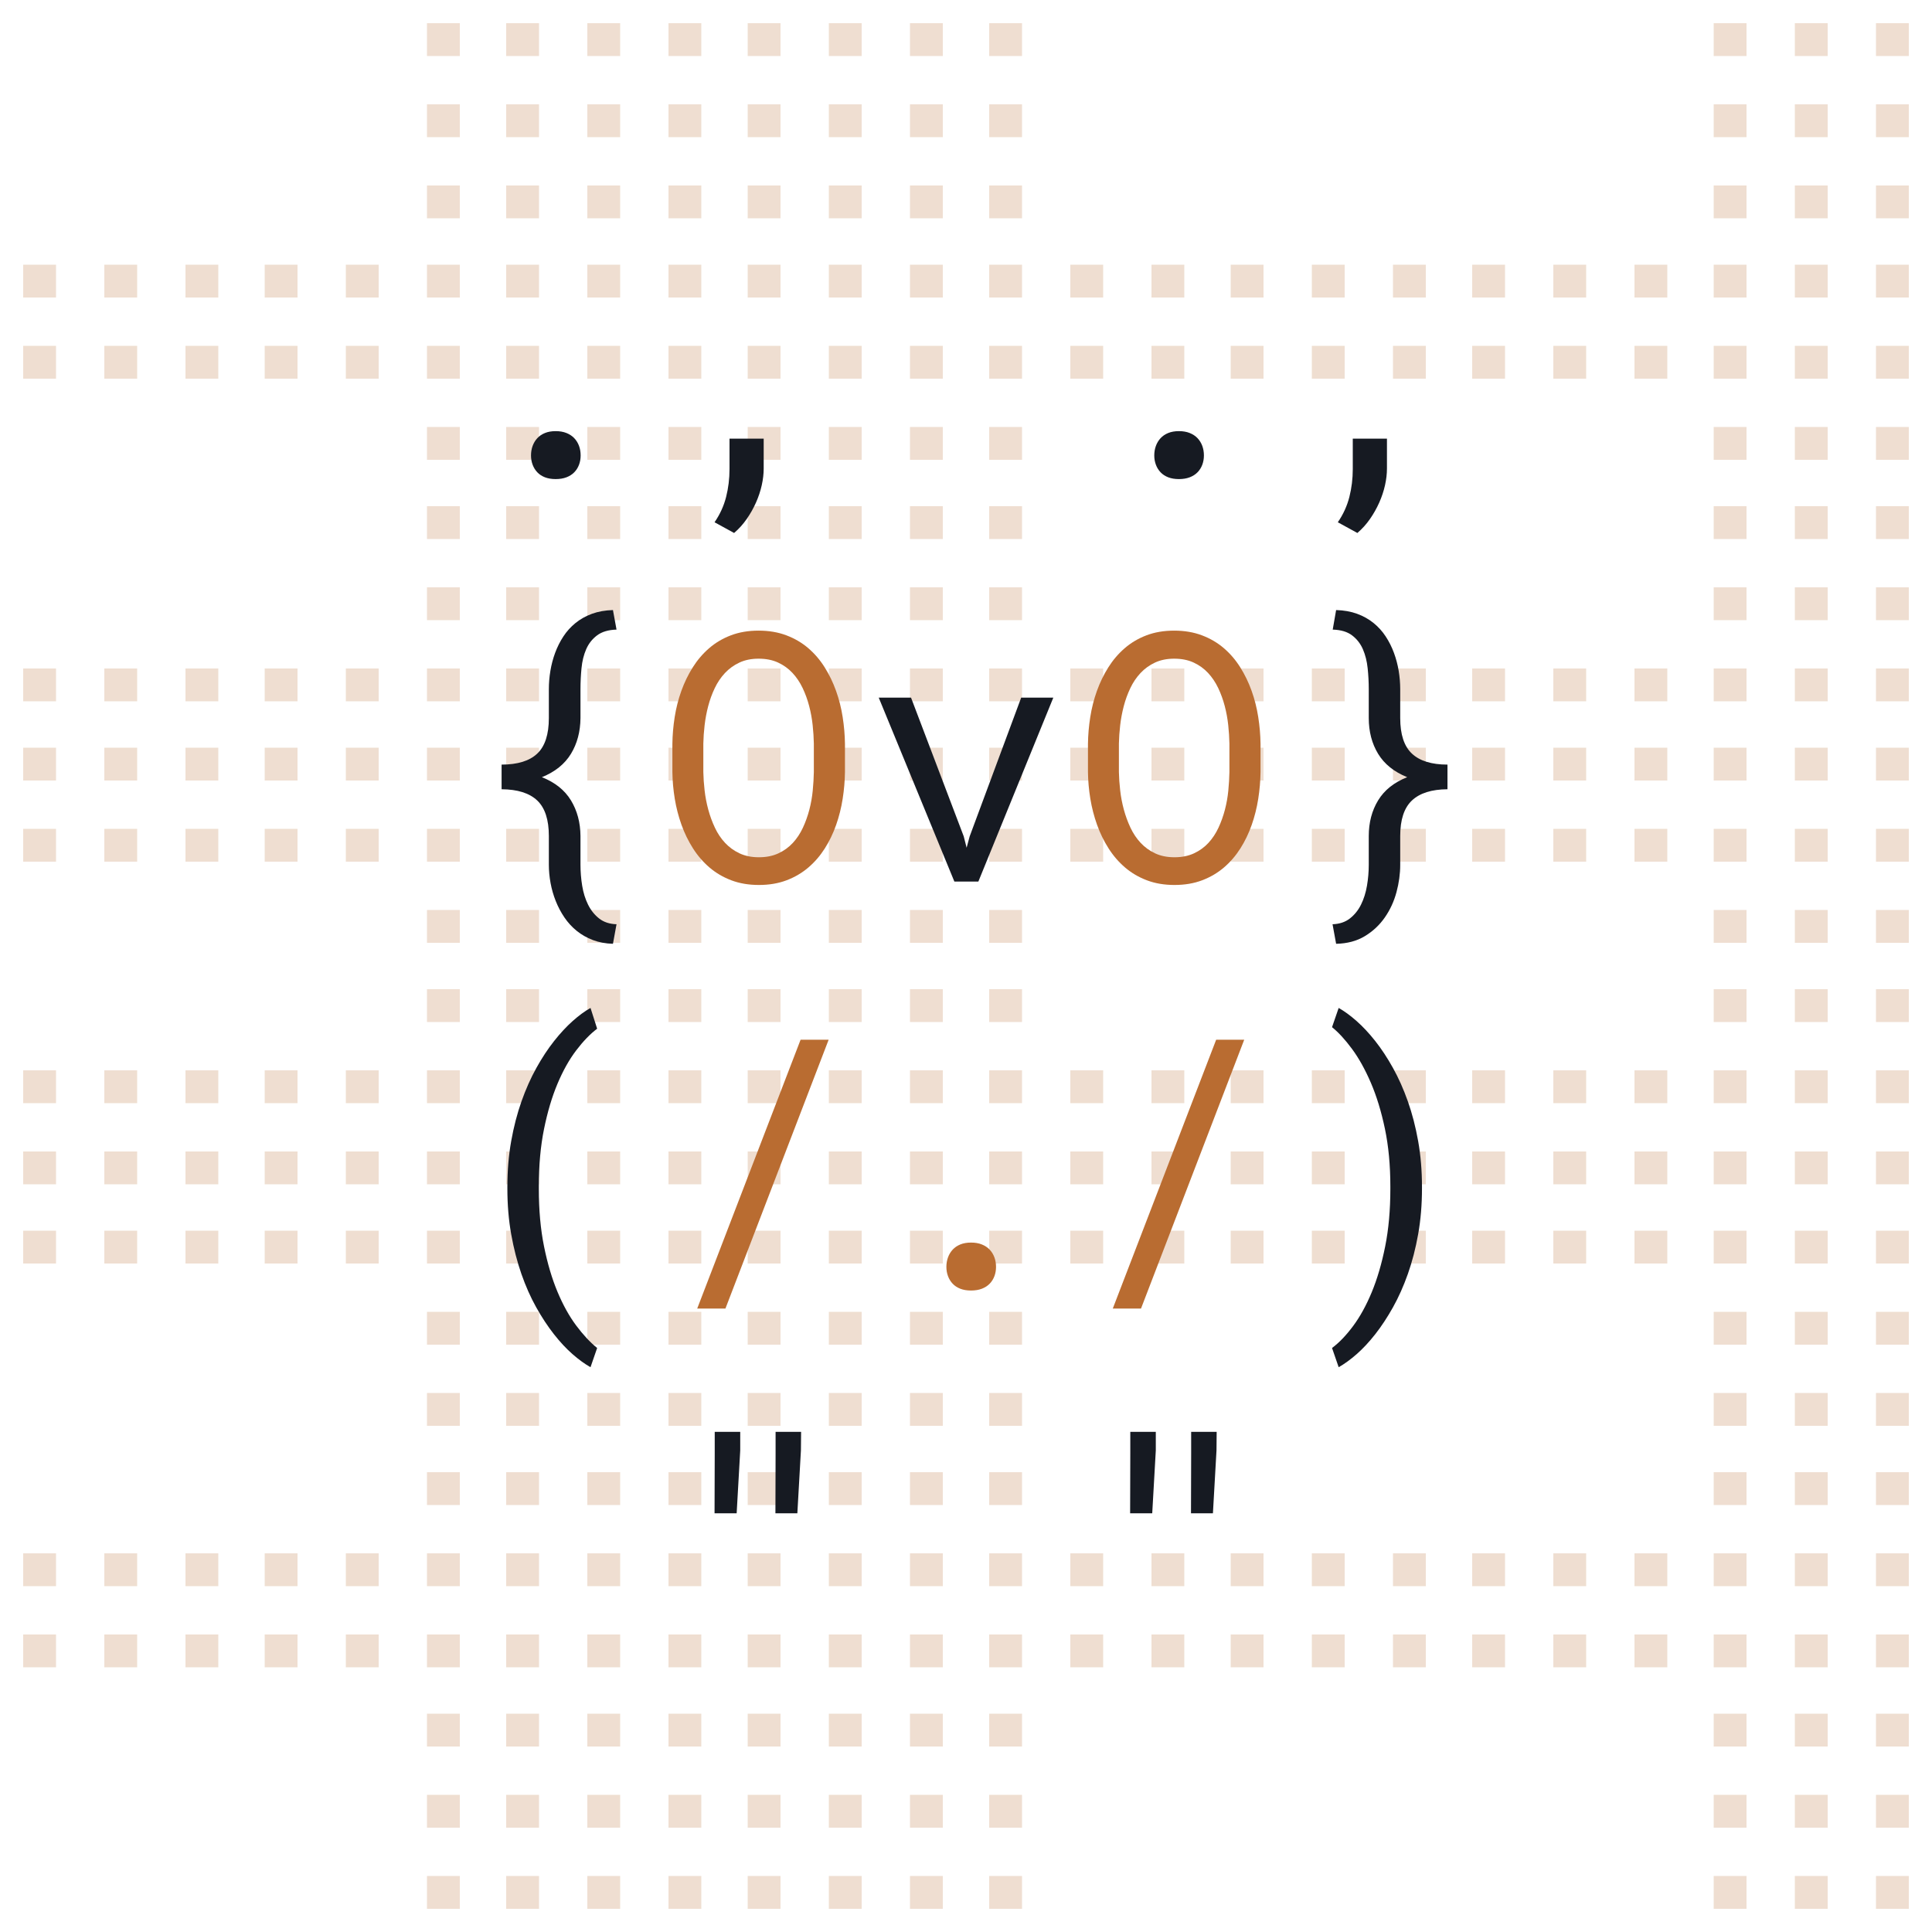
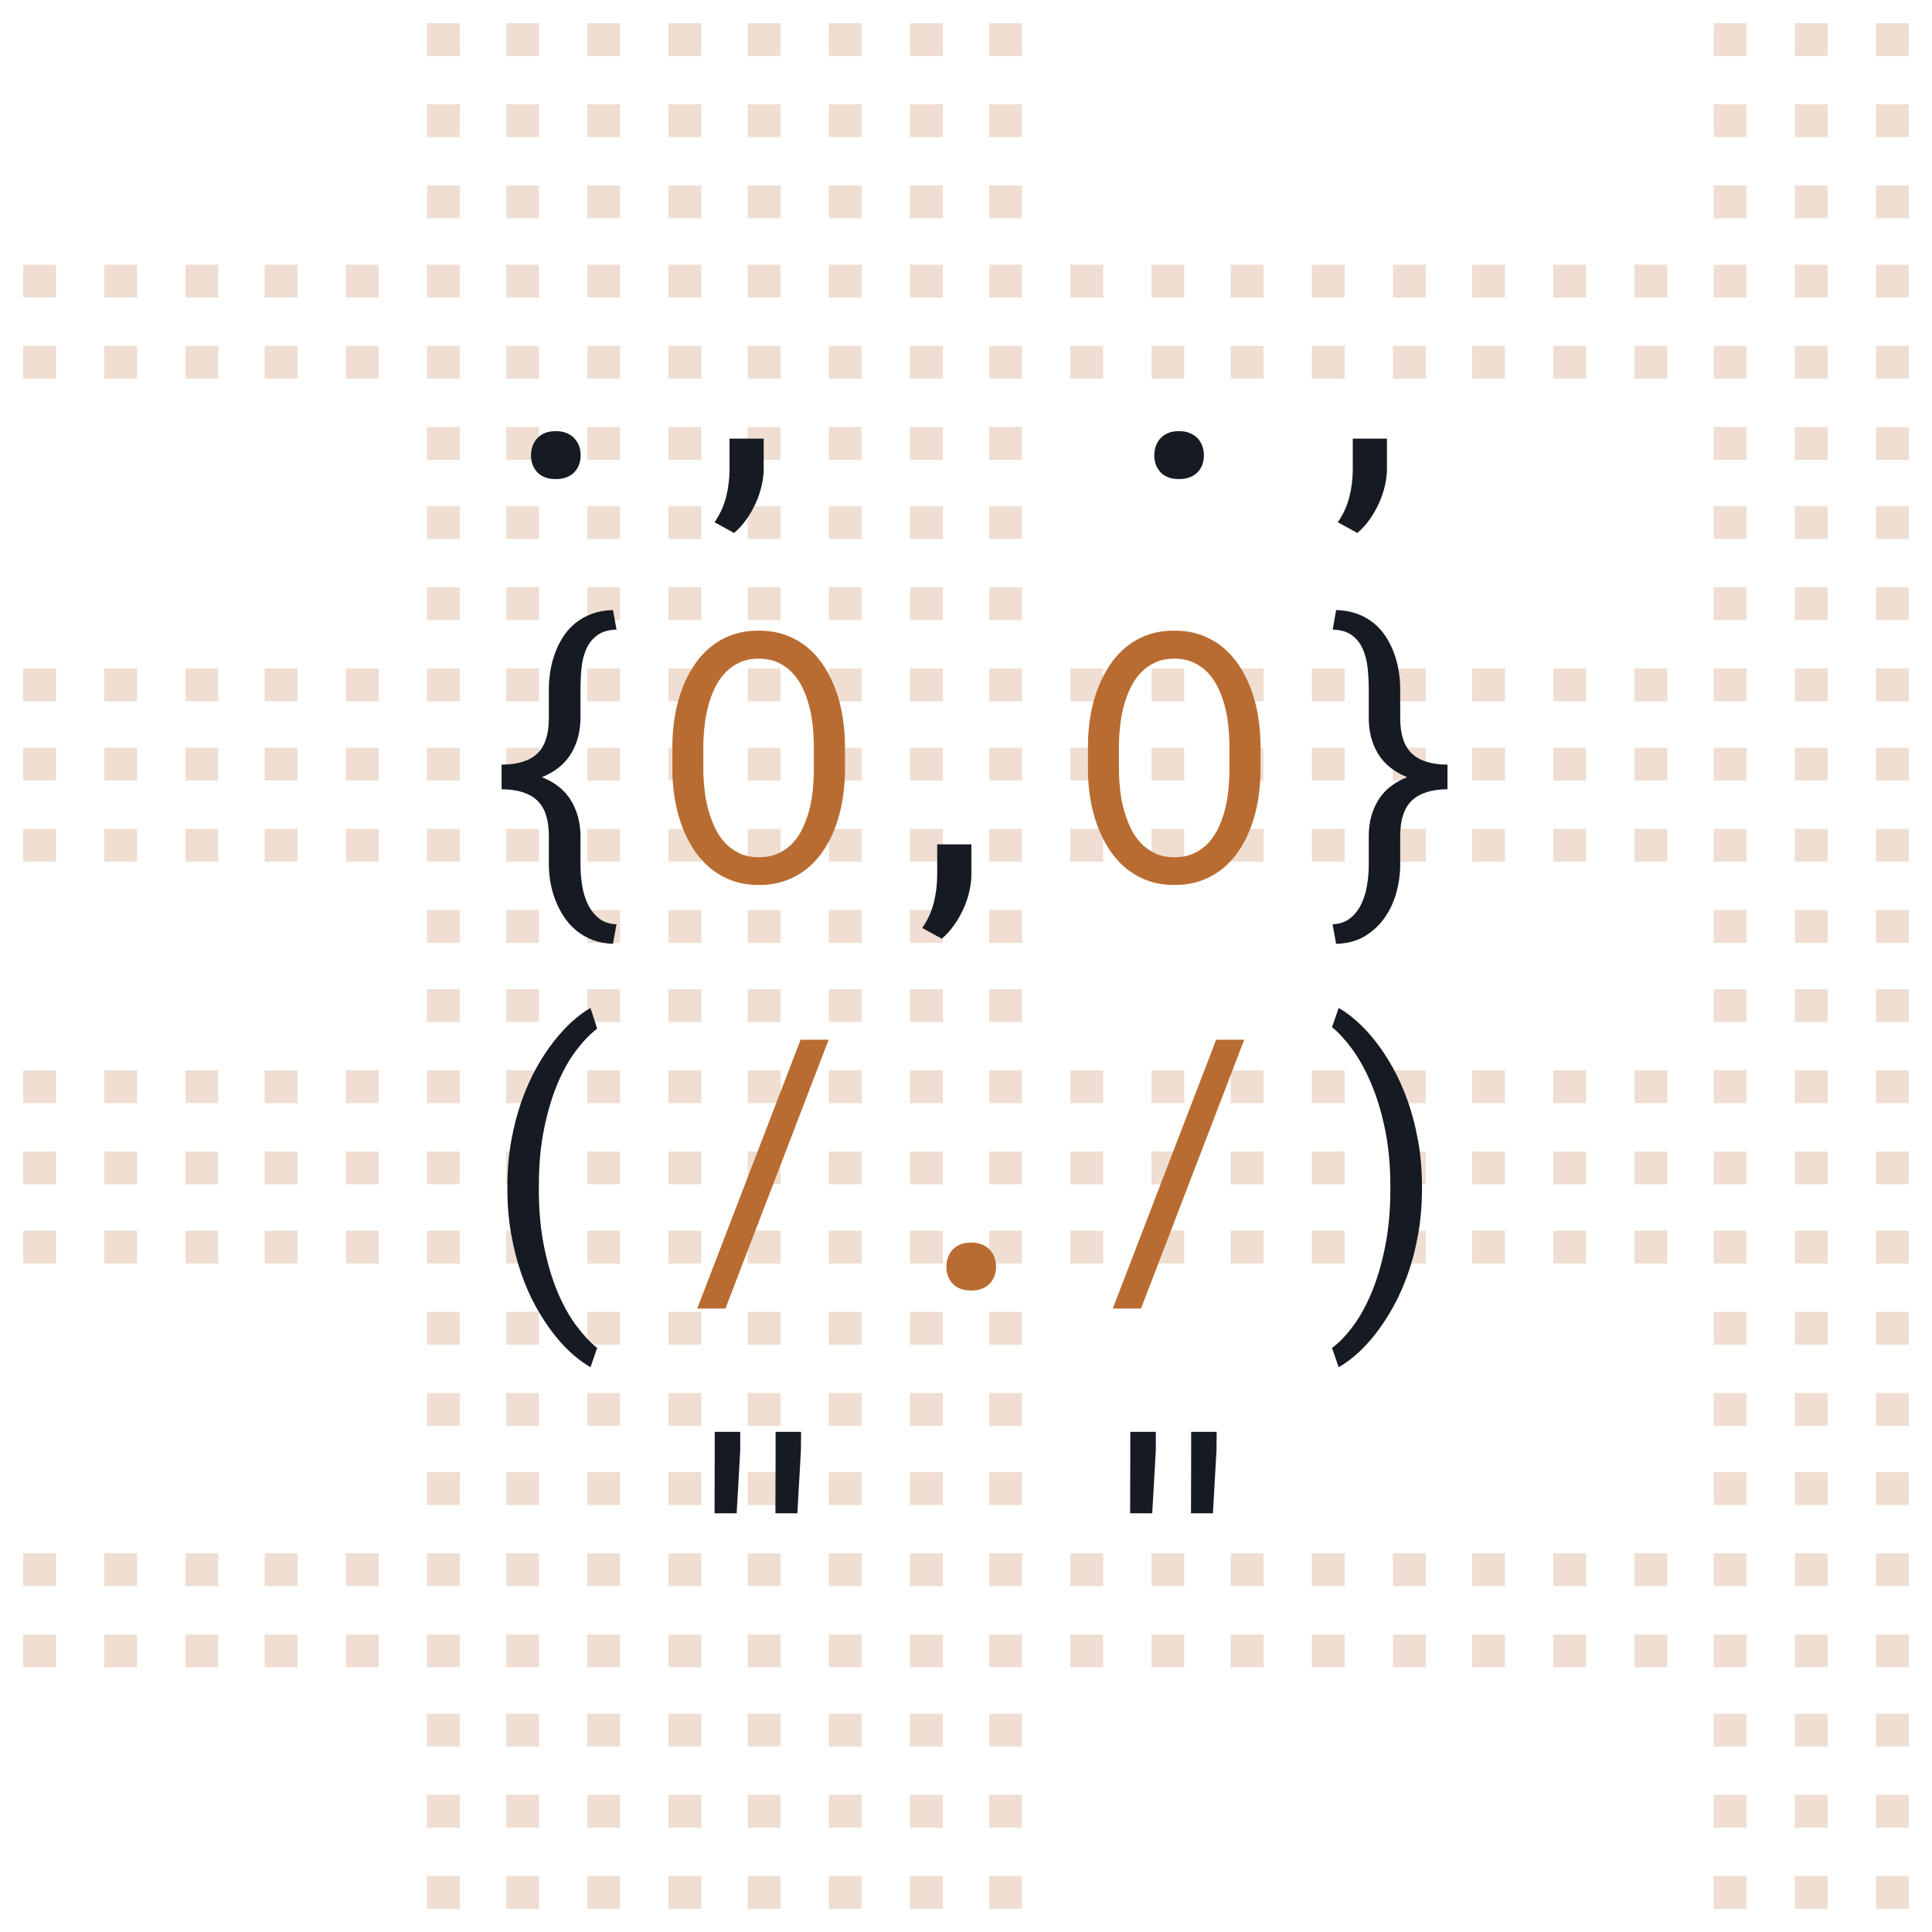
<svg xmlns="http://www.w3.org/2000/svg" viewBox="0 0 100 100" width="512" height="512" role="img" aria-label="Bitwise, x-grep">
  <g fill="hsl(26.1,58%,46%)" fill-opacity="0.22">
    <rect x="22.1" y="1.2" width="1.7" height="1.7" />
    <rect x="26.2" y="1.2" width="1.7" height="1.7" />
    <rect x="30.4" y="1.2" width="1.7" height="1.7" />
    <rect x="34.6" y="1.2" width="1.7" height="1.7" />
    <rect x="38.7" y="1.2" width="1.7" height="1.7" />
    <rect x="42.9" y="1.2" width="1.7" height="1.7" />
    <rect x="47.1" y="1.2" width="1.7" height="1.7" />
    <rect x="51.2" y="1.2" width="1.7" height="1.7" />
    <rect x="88.7" y="1.2" width="1.7" height="1.7" />
    <rect x="92.9" y="1.2" width="1.7" height="1.7" />
    <rect x="97.1" y="1.2" width="1.7" height="1.7" />
    <rect x="22.1" y="5.4" width="1.7" height="1.7" />
    <rect x="26.2" y="5.4" width="1.7" height="1.7" />
    <rect x="30.4" y="5.4" width="1.7" height="1.7" />
    <rect x="34.6" y="5.4" width="1.7" height="1.7" />
    <rect x="38.7" y="5.4" width="1.7" height="1.7" />
    <rect x="42.9" y="5.4" width="1.7" height="1.7" />
    <rect x="47.1" y="5.4" width="1.7" height="1.7" />
    <rect x="51.2" y="5.4" width="1.7" height="1.7" />
    <rect x="88.7" y="5.4" width="1.7" height="1.7" />
    <rect x="92.9" y="5.4" width="1.7" height="1.7" />
    <rect x="97.1" y="5.4" width="1.7" height="1.7" />
    <rect x="22.1" y="9.6" width="1.7" height="1.7" />
    <rect x="26.2" y="9.6" width="1.7" height="1.7" />
    <rect x="30.4" y="9.6" width="1.7" height="1.7" />
    <rect x="34.6" y="9.6" width="1.7" height="1.7" />
    <rect x="38.7" y="9.6" width="1.7" height="1.7" />
    <rect x="42.9" y="9.6" width="1.7" height="1.7" />
    <rect x="47.1" y="9.6" width="1.7" height="1.7" />
    <rect x="51.2" y="9.6" width="1.7" height="1.7" />
    <rect x="88.7" y="9.6" width="1.7" height="1.7" />
    <rect x="92.9" y="9.6" width="1.7" height="1.7" />
    <rect x="97.1" y="9.6" width="1.7" height="1.7" />
    <rect x="1.2" y="13.7" width="1.7" height="1.7" />
    <rect x="5.4" y="13.7" width="1.7" height="1.7" />
    <rect x="9.6" y="13.7" width="1.7" height="1.7" />
    <rect x="13.7" y="13.7" width="1.7" height="1.7" />
    <rect x="17.9" y="13.7" width="1.7" height="1.7" />
    <rect x="22.1" y="13.7" width="1.7" height="1.7" />
    <rect x="26.2" y="13.7" width="1.7" height="1.7" />
    <rect x="30.4" y="13.7" width="1.7" height="1.7" />
    <rect x="34.6" y="13.7" width="1.7" height="1.7" />
    <rect x="38.7" y="13.7" width="1.7" height="1.7" />
    <rect x="42.9" y="13.7" width="1.7" height="1.7" />
    <rect x="47.1" y="13.7" width="1.7" height="1.7" />
    <rect x="51.2" y="13.7" width="1.7" height="1.7" />
    <rect x="55.4" y="13.7" width="1.7" height="1.7" />
    <rect x="59.6" y="13.7" width="1.7" height="1.7" />
    <rect x="63.7" y="13.7" width="1.7" height="1.7" />
    <rect x="67.9" y="13.7" width="1.7" height="1.7" />
    <rect x="72.1" y="13.7" width="1.7" height="1.7" />
    <rect x="76.2" y="13.7" width="1.7" height="1.7" />
    <rect x="80.4" y="13.7" width="1.7" height="1.7" />
    <rect x="84.6" y="13.7" width="1.7" height="1.7" />
    <rect x="88.7" y="13.7" width="1.7" height="1.7" />
    <rect x="92.9" y="13.7" width="1.7" height="1.7" />
    <rect x="97.1" y="13.7" width="1.7" height="1.7" />
    <rect x="1.2" y="17.9" width="1.7" height="1.7" />
    <rect x="5.4" y="17.9" width="1.7" height="1.7" />
    <rect x="9.6" y="17.9" width="1.7" height="1.7" />
    <rect x="13.7" y="17.9" width="1.7" height="1.7" />
    <rect x="17.9" y="17.9" width="1.7" height="1.7" />
    <rect x="22.1" y="17.9" width="1.7" height="1.7" />
    <rect x="26.2" y="17.9" width="1.7" height="1.7" />
    <rect x="30.4" y="17.9" width="1.7" height="1.7" />
    <rect x="34.6" y="17.9" width="1.7" height="1.7" />
    <rect x="38.7" y="17.9" width="1.7" height="1.7" />
    <rect x="42.9" y="17.9" width="1.7" height="1.7" />
    <rect x="47.1" y="17.9" width="1.7" height="1.7" />
    <rect x="51.2" y="17.9" width="1.7" height="1.7" />
    <rect x="55.4" y="17.9" width="1.7" height="1.7" />
    <rect x="59.6" y="17.9" width="1.7" height="1.7" />
    <rect x="63.7" y="17.9" width="1.7" height="1.7" />
    <rect x="67.9" y="17.9" width="1.7" height="1.7" />
    <rect x="72.1" y="17.9" width="1.7" height="1.7" />
    <rect x="76.2" y="17.9" width="1.7" height="1.7" />
    <rect x="80.4" y="17.9" width="1.7" height="1.7" />
    <rect x="84.6" y="17.9" width="1.7" height="1.7" />
    <rect x="88.7" y="17.9" width="1.7" height="1.7" />
    <rect x="92.9" y="17.9" width="1.7" height="1.7" />
    <rect x="97.1" y="17.9" width="1.7" height="1.7" />
    <rect x="22.1" y="22.1" width="1.7" height="1.7" />
    <rect x="26.2" y="22.1" width="1.7" height="1.7" />
    <rect x="30.4" y="22.1" width="1.7" height="1.7" />
    <rect x="34.6" y="22.1" width="1.7" height="1.7" />
    <rect x="38.7" y="22.1" width="1.7" height="1.7" />
    <rect x="42.9" y="22.1" width="1.7" height="1.7" />
    <rect x="47.1" y="22.1" width="1.7" height="1.7" />
    <rect x="51.2" y="22.1" width="1.7" height="1.7" />
    <rect x="88.7" y="22.1" width="1.7" height="1.7" />
    <rect x="92.9" y="22.1" width="1.7" height="1.7" />
    <rect x="97.1" y="22.1" width="1.7" height="1.7" />
    <rect x="22.1" y="26.2" width="1.7" height="1.7" />
    <rect x="26.2" y="26.2" width="1.7" height="1.7" />
    <rect x="30.4" y="26.2" width="1.7" height="1.7" />
    <rect x="34.6" y="26.2" width="1.7" height="1.7" />
    <rect x="38.7" y="26.2" width="1.7" height="1.7" />
    <rect x="42.9" y="26.2" width="1.7" height="1.7" />
    <rect x="47.1" y="26.2" width="1.7" height="1.7" />
    <rect x="51.2" y="26.2" width="1.7" height="1.7" />
    <rect x="88.7" y="26.2" width="1.7" height="1.7" />
    <rect x="92.9" y="26.2" width="1.7" height="1.7" />
    <rect x="97.1" y="26.2" width="1.7" height="1.7" />
    <rect x="22.1" y="30.4" width="1.7" height="1.7" />
    <rect x="26.2" y="30.4" width="1.7" height="1.7" />
    <rect x="30.4" y="30.4" width="1.7" height="1.7" />
    <rect x="34.6" y="30.4" width="1.7" height="1.7" />
    <rect x="38.7" y="30.4" width="1.7" height="1.7" />
    <rect x="42.9" y="30.4" width="1.7" height="1.7" />
    <rect x="47.1" y="30.4" width="1.7" height="1.7" />
    <rect x="51.2" y="30.4" width="1.7" height="1.7" />
    <rect x="88.7" y="30.4" width="1.7" height="1.7" />
    <rect x="92.9" y="30.4" width="1.7" height="1.7" />
    <rect x="97.1" y="30.4" width="1.7" height="1.7" />
    <rect x="1.2" y="34.6" width="1.7" height="1.7" />
    <rect x="5.4" y="34.6" width="1.7" height="1.7" />
    <rect x="9.6" y="34.6" width="1.7" height="1.7" />
    <rect x="13.7" y="34.6" width="1.7" height="1.7" />
    <rect x="17.9" y="34.6" width="1.7" height="1.7" />
    <rect x="22.1" y="34.6" width="1.7" height="1.7" />
    <rect x="26.2" y="34.6" width="1.7" height="1.7" />
    <rect x="30.4" y="34.6" width="1.7" height="1.7" />
    <rect x="34.6" y="34.6" width="1.7" height="1.7" />
    <rect x="38.7" y="34.6" width="1.7" height="1.7" />
    <rect x="42.9" y="34.6" width="1.7" height="1.7" />
    <rect x="47.1" y="34.6" width="1.7" height="1.7" />
    <rect x="51.2" y="34.6" width="1.7" height="1.7" />
    <rect x="55.4" y="34.6" width="1.7" height="1.7" />
    <rect x="59.6" y="34.6" width="1.7" height="1.7" />
    <rect x="63.7" y="34.6" width="1.7" height="1.7" />
    <rect x="67.9" y="34.6" width="1.7" height="1.7" />
    <rect x="72.1" y="34.6" width="1.7" height="1.7" />
    <rect x="76.2" y="34.6" width="1.7" height="1.7" />
    <rect x="80.4" y="34.6" width="1.7" height="1.7" />
    <rect x="84.6" y="34.6" width="1.7" height="1.7" />
    <rect x="88.7" y="34.6" width="1.7" height="1.7" />
    <rect x="92.9" y="34.6" width="1.7" height="1.7" />
    <rect x="97.1" y="34.6" width="1.7" height="1.7" />
    <rect x="1.2" y="38.7" width="1.7" height="1.7" />
    <rect x="5.4" y="38.7" width="1.7" height="1.7" />
    <rect x="9.6" y="38.7" width="1.7" height="1.7" />
    <rect x="13.7" y="38.7" width="1.7" height="1.7" />
    <rect x="17.9" y="38.7" width="1.7" height="1.7" />
    <rect x="22.1" y="38.7" width="1.7" height="1.7" />
    <rect x="26.2" y="38.7" width="1.7" height="1.7" />
    <rect x="30.4" y="38.7" width="1.7" height="1.7" />
    <rect x="34.6" y="38.7" width="1.7" height="1.7" />
    <rect x="38.7" y="38.7" width="1.7" height="1.7" />
    <rect x="42.9" y="38.7" width="1.7" height="1.7" />
    <rect x="47.1" y="38.7" width="1.7" height="1.7" />
    <rect x="51.2" y="38.7" width="1.7" height="1.7" />
    <rect x="55.4" y="38.7" width="1.7" height="1.7" />
    <rect x="59.6" y="38.7" width="1.7" height="1.7" />
    <rect x="63.7" y="38.7" width="1.7" height="1.7" />
    <rect x="67.9" y="38.7" width="1.7" height="1.7" />
    <rect x="72.1" y="38.7" width="1.7" height="1.7" />
    <rect x="76.2" y="38.7" width="1.7" height="1.7" />
    <rect x="80.4" y="38.7" width="1.7" height="1.7" />
    <rect x="84.6" y="38.7" width="1.7" height="1.7" />
    <rect x="88.7" y="38.7" width="1.7" height="1.7" />
    <rect x="92.9" y="38.7" width="1.7" height="1.7" />
    <rect x="97.1" y="38.7" width="1.7" height="1.7" />
    <rect x="1.2" y="42.9" width="1.7" height="1.7" />
    <rect x="5.4" y="42.9" width="1.7" height="1.7" />
    <rect x="9.6" y="42.9" width="1.7" height="1.7" />
    <rect x="13.7" y="42.9" width="1.7" height="1.7" />
    <rect x="17.9" y="42.9" width="1.7" height="1.7" />
    <rect x="22.1" y="42.9" width="1.7" height="1.7" />
    <rect x="26.2" y="42.9" width="1.7" height="1.7" />
    <rect x="30.4" y="42.9" width="1.7" height="1.7" />
    <rect x="34.6" y="42.9" width="1.7" height="1.7" />
    <rect x="38.7" y="42.9" width="1.7" height="1.7" />
    <rect x="42.9" y="42.9" width="1.7" height="1.7" />
    <rect x="47.1" y="42.9" width="1.7" height="1.7" />
    <rect x="51.2" y="42.9" width="1.7" height="1.7" />
    <rect x="55.4" y="42.9" width="1.7" height="1.7" />
    <rect x="59.6" y="42.9" width="1.7" height="1.7" />
    <rect x="63.7" y="42.9" width="1.7" height="1.7" />
    <rect x="67.9" y="42.9" width="1.7" height="1.7" />
    <rect x="72.1" y="42.9" width="1.7" height="1.7" />
    <rect x="76.2" y="42.9" width="1.7" height="1.7" />
    <rect x="80.4" y="42.9" width="1.7" height="1.7" />
    <rect x="84.6" y="42.9" width="1.7" height="1.7" />
    <rect x="88.7" y="42.9" width="1.7" height="1.7" />
    <rect x="92.9" y="42.9" width="1.7" height="1.7" />
    <rect x="97.1" y="42.9" width="1.7" height="1.7" />
    <rect x="22.1" y="47.1" width="1.7" height="1.7" />
    <rect x="26.2" y="47.1" width="1.7" height="1.7" />
    <rect x="30.4" y="47.1" width="1.7" height="1.7" />
    <rect x="34.6" y="47.1" width="1.7" height="1.7" />
    <rect x="38.7" y="47.1" width="1.7" height="1.7" />
    <rect x="42.9" y="47.1" width="1.7" height="1.7" />
    <rect x="47.1" y="47.1" width="1.7" height="1.7" />
    <rect x="51.2" y="47.1" width="1.7" height="1.7" />
    <rect x="88.7" y="47.1" width="1.7" height="1.7" />
    <rect x="92.9" y="47.1" width="1.7" height="1.7" />
    <rect x="97.1" y="47.1" width="1.7" height="1.7" />
    <rect x="22.1" y="51.2" width="1.7" height="1.7" />
    <rect x="26.2" y="51.2" width="1.7" height="1.7" />
    <rect x="30.4" y="51.2" width="1.7" height="1.7" />
    <rect x="34.6" y="51.2" width="1.7" height="1.7" />
    <rect x="38.7" y="51.2" width="1.7" height="1.7" />
    <rect x="42.9" y="51.2" width="1.7" height="1.7" />
    <rect x="47.1" y="51.2" width="1.7" height="1.7" />
    <rect x="51.2" y="51.2" width="1.7" height="1.7" />
    <rect x="88.7" y="51.2" width="1.7" height="1.7" />
    <rect x="92.9" y="51.2" width="1.7" height="1.7" />
    <rect x="97.1" y="51.2" width="1.7" height="1.7" />
    <rect x="1.2" y="55.4" width="1.7" height="1.7" />
    <rect x="5.4" y="55.4" width="1.7" height="1.7" />
    <rect x="9.6" y="55.4" width="1.7" height="1.7" />
    <rect x="13.7" y="55.4" width="1.7" height="1.7" />
    <rect x="17.9" y="55.4" width="1.7" height="1.7" />
    <rect x="22.1" y="55.4" width="1.7" height="1.7" />
    <rect x="26.2" y="55.4" width="1.7" height="1.7" />
    <rect x="30.4" y="55.4" width="1.7" height="1.7" />
    <rect x="34.6" y="55.4" width="1.7" height="1.7" />
    <rect x="38.7" y="55.4" width="1.7" height="1.7" />
    <rect x="42.9" y="55.4" width="1.7" height="1.7" />
    <rect x="47.1" y="55.4" width="1.7" height="1.7" />
    <rect x="51.2" y="55.4" width="1.7" height="1.7" />
    <rect x="55.4" y="55.4" width="1.7" height="1.7" />
    <rect x="59.6" y="55.4" width="1.7" height="1.7" />
    <rect x="63.7" y="55.4" width="1.7" height="1.7" />
    <rect x="67.9" y="55.4" width="1.7" height="1.7" />
    <rect x="72.1" y="55.4" width="1.7" height="1.7" />
    <rect x="76.2" y="55.4" width="1.7" height="1.7" />
    <rect x="80.4" y="55.4" width="1.7" height="1.7" />
    <rect x="84.6" y="55.4" width="1.7" height="1.7" />
    <rect x="88.7" y="55.4" width="1.7" height="1.7" />
    <rect x="92.9" y="55.4" width="1.7" height="1.7" />
    <rect x="97.1" y="55.4" width="1.7" height="1.7" />
    <rect x="1.2" y="59.6" width="1.7" height="1.7" />
    <rect x="5.4" y="59.6" width="1.7" height="1.7" />
    <rect x="9.6" y="59.6" width="1.7" height="1.7" />
    <rect x="13.7" y="59.6" width="1.7" height="1.7" />
    <rect x="17.9" y="59.6" width="1.7" height="1.7" />
    <rect x="22.1" y="59.6" width="1.7" height="1.7" />
    <rect x="26.2" y="59.6" width="1.7" height="1.7" />
    <rect x="30.4" y="59.6" width="1.7" height="1.7" />
    <rect x="34.6" y="59.6" width="1.7" height="1.7" />
    <rect x="38.7" y="59.6" width="1.7" height="1.7" />
    <rect x="42.9" y="59.6" width="1.7" height="1.7" />
    <rect x="47.1" y="59.6" width="1.7" height="1.7" />
    <rect x="51.2" y="59.6" width="1.7" height="1.7" />
    <rect x="55.4" y="59.6" width="1.7" height="1.7" />
    <rect x="59.6" y="59.6" width="1.7" height="1.7" />
    <rect x="63.7" y="59.6" width="1.7" height="1.7" />
    <rect x="67.9" y="59.6" width="1.7" height="1.7" />
    <rect x="72.1" y="59.6" width="1.7" height="1.7" />
    <rect x="76.2" y="59.6" width="1.7" height="1.7" />
    <rect x="80.4" y="59.6" width="1.7" height="1.7" />
    <rect x="84.6" y="59.6" width="1.7" height="1.7" />
    <rect x="88.7" y="59.6" width="1.7" height="1.7" />
    <rect x="92.9" y="59.6" width="1.7" height="1.7" />
    <rect x="97.1" y="59.6" width="1.7" height="1.7" />
    <rect x="1.2" y="63.7" width="1.7" height="1.7" />
    <rect x="5.4" y="63.7" width="1.7" height="1.7" />
    <rect x="9.6" y="63.7" width="1.7" height="1.7" />
    <rect x="13.7" y="63.7" width="1.7" height="1.7" />
    <rect x="17.9" y="63.7" width="1.7" height="1.7" />
    <rect x="22.1" y="63.7" width="1.7" height="1.7" />
    <rect x="26.2" y="63.7" width="1.7" height="1.7" />
    <rect x="30.4" y="63.7" width="1.7" height="1.7" />
    <rect x="34.6" y="63.7" width="1.7" height="1.7" />
    <rect x="38.7" y="63.7" width="1.7" height="1.7" />
    <rect x="42.9" y="63.7" width="1.7" height="1.7" />
    <rect x="47.1" y="63.7" width="1.7" height="1.7" />
    <rect x="51.2" y="63.7" width="1.7" height="1.7" />
    <rect x="55.4" y="63.7" width="1.7" height="1.7" />
    <rect x="59.6" y="63.7" width="1.7" height="1.7" />
    <rect x="63.7" y="63.7" width="1.7" height="1.7" />
    <rect x="67.9" y="63.7" width="1.7" height="1.7" />
    <rect x="72.1" y="63.7" width="1.7" height="1.7" />
    <rect x="76.2" y="63.7" width="1.7" height="1.7" />
    <rect x="80.4" y="63.7" width="1.7" height="1.7" />
    <rect x="84.6" y="63.7" width="1.7" height="1.7" />
    <rect x="88.7" y="63.7" width="1.7" height="1.7" />
    <rect x="92.9" y="63.7" width="1.7" height="1.7" />
    <rect x="97.1" y="63.7" width="1.7" height="1.7" />
    <rect x="22.1" y="67.9" width="1.7" height="1.7" />
    <rect x="26.2" y="67.9" width="1.7" height="1.7" />
    <rect x="30.4" y="67.9" width="1.7" height="1.7" />
    <rect x="34.6" y="67.9" width="1.7" height="1.7" />
    <rect x="38.7" y="67.9" width="1.7" height="1.7" />
    <rect x="42.9" y="67.9" width="1.7" height="1.7" />
    <rect x="47.1" y="67.9" width="1.7" height="1.7" />
    <rect x="51.2" y="67.9" width="1.7" height="1.7" />
    <rect x="88.7" y="67.9" width="1.7" height="1.7" />
    <rect x="92.9" y="67.9" width="1.7" height="1.7" />
    <rect x="97.1" y="67.9" width="1.7" height="1.7" />
    <rect x="22.1" y="72.1" width="1.7" height="1.7" />
    <rect x="26.2" y="72.1" width="1.7" height="1.7" />
    <rect x="30.4" y="72.1" width="1.7" height="1.7" />
    <rect x="34.6" y="72.1" width="1.7" height="1.7" />
    <rect x="38.7" y="72.1" width="1.7" height="1.7" />
    <rect x="42.9" y="72.1" width="1.7" height="1.7" />
    <rect x="47.1" y="72.1" width="1.7" height="1.7" />
    <rect x="51.2" y="72.1" width="1.7" height="1.7" />
    <rect x="88.7" y="72.1" width="1.7" height="1.7" />
    <rect x="92.9" y="72.1" width="1.7" height="1.7" />
    <rect x="97.1" y="72.1" width="1.7" height="1.7" />
    <rect x="22.1" y="76.2" width="1.7" height="1.7" />
    <rect x="26.2" y="76.2" width="1.7" height="1.7" />
    <rect x="30.4" y="76.2" width="1.7" height="1.7" />
    <rect x="34.6" y="76.2" width="1.7" height="1.7" />
    <rect x="38.7" y="76.2" width="1.7" height="1.7" />
    <rect x="42.9" y="76.2" width="1.7" height="1.7" />
    <rect x="47.1" y="76.2" width="1.7" height="1.7" />
    <rect x="51.2" y="76.2" width="1.7" height="1.7" />
    <rect x="88.7" y="76.2" width="1.7" height="1.7" />
    <rect x="92.9" y="76.2" width="1.7" height="1.7" />
    <rect x="97.1" y="76.2" width="1.7" height="1.7" />
    <rect x="1.2" y="80.4" width="1.7" height="1.7" />
    <rect x="5.4" y="80.4" width="1.7" height="1.7" />
    <rect x="9.6" y="80.4" width="1.7" height="1.7" />
    <rect x="13.7" y="80.4" width="1.7" height="1.7" />
    <rect x="17.9" y="80.4" width="1.7" height="1.7" />
    <rect x="22.1" y="80.4" width="1.7" height="1.7" />
    <rect x="26.2" y="80.4" width="1.7" height="1.7" />
    <rect x="30.4" y="80.4" width="1.7" height="1.7" />
    <rect x="34.6" y="80.4" width="1.7" height="1.7" />
    <rect x="38.7" y="80.4" width="1.7" height="1.7" />
    <rect x="42.9" y="80.4" width="1.7" height="1.7" />
    <rect x="47.1" y="80.4" width="1.7" height="1.7" />
    <rect x="51.2" y="80.4" width="1.7" height="1.7" />
    <rect x="55.4" y="80.4" width="1.7" height="1.7" />
    <rect x="59.6" y="80.4" width="1.7" height="1.7" />
    <rect x="63.7" y="80.4" width="1.7" height="1.7" />
    <rect x="67.9" y="80.4" width="1.7" height="1.7" />
    <rect x="72.1" y="80.4" width="1.7" height="1.7" />
    <rect x="76.2" y="80.4" width="1.7" height="1.7" />
    <rect x="80.4" y="80.4" width="1.7" height="1.7" />
    <rect x="84.6" y="80.4" width="1.7" height="1.7" />
    <rect x="88.7" y="80.4" width="1.7" height="1.7" />
    <rect x="92.9" y="80.4" width="1.7" height="1.7" />
    <rect x="97.1" y="80.4" width="1.7" height="1.7" />
    <rect x="1.2" y="84.6" width="1.7" height="1.7" />
    <rect x="5.4" y="84.6" width="1.7" height="1.7" />
    <rect x="9.6" y="84.6" width="1.7" height="1.7" />
    <rect x="13.7" y="84.6" width="1.7" height="1.7" />
    <rect x="17.9" y="84.6" width="1.7" height="1.7" />
    <rect x="22.1" y="84.6" width="1.7" height="1.7" />
    <rect x="26.2" y="84.6" width="1.7" height="1.7" />
    <rect x="30.4" y="84.6" width="1.7" height="1.7" />
    <rect x="34.6" y="84.6" width="1.7" height="1.7" />
    <rect x="38.7" y="84.6" width="1.7" height="1.7" />
    <rect x="42.9" y="84.6" width="1.7" height="1.7" />
    <rect x="47.1" y="84.6" width="1.7" height="1.7" />
    <rect x="51.2" y="84.6" width="1.7" height="1.7" />
    <rect x="55.4" y="84.6" width="1.7" height="1.7" />
    <rect x="59.6" y="84.6" width="1.7" height="1.7" />
    <rect x="63.7" y="84.6" width="1.7" height="1.7" />
    <rect x="67.9" y="84.6" width="1.7" height="1.7" />
    <rect x="72.1" y="84.6" width="1.7" height="1.7" />
    <rect x="76.2" y="84.6" width="1.7" height="1.7" />
    <rect x="80.4" y="84.6" width="1.7" height="1.7" />
    <rect x="84.6" y="84.6" width="1.7" height="1.7" />
    <rect x="88.7" y="84.6" width="1.7" height="1.7" />
    <rect x="92.9" y="84.6" width="1.7" height="1.7" />
    <rect x="97.1" y="84.6" width="1.7" height="1.7" />
    <rect x="22.1" y="88.7" width="1.7" height="1.7" />
    <rect x="26.2" y="88.7" width="1.7" height="1.7" />
    <rect x="30.4" y="88.7" width="1.7" height="1.7" />
    <rect x="34.6" y="88.7" width="1.7" height="1.7" />
    <rect x="38.7" y="88.7" width="1.7" height="1.7" />
    <rect x="42.9" y="88.7" width="1.7" height="1.7" />
    <rect x="47.1" y="88.7" width="1.7" height="1.7" />
    <rect x="51.2" y="88.7" width="1.7" height="1.7" />
    <rect x="88.7" y="88.7" width="1.7" height="1.7" />
    <rect x="92.9" y="88.7" width="1.7" height="1.7" />
    <rect x="97.1" y="88.7" width="1.7" height="1.7" />
    <rect x="22.1" y="92.9" width="1.7" height="1.7" />
    <rect x="26.2" y="92.9" width="1.7" height="1.7" />
    <rect x="30.4" y="92.9" width="1.7" height="1.7" />
    <rect x="34.6" y="92.9" width="1.7" height="1.7" />
    <rect x="38.7" y="92.9" width="1.7" height="1.7" />
    <rect x="42.9" y="92.9" width="1.7" height="1.7" />
    <rect x="47.1" y="92.9" width="1.7" height="1.7" />
    <rect x="51.2" y="92.9" width="1.7" height="1.7" />
    <rect x="88.7" y="92.9" width="1.7" height="1.7" />
    <rect x="92.9" y="92.9" width="1.7" height="1.7" />
    <rect x="97.1" y="92.9" width="1.7" height="1.7" />
    <rect x="22.1" y="97.1" width="1.7" height="1.7" />
    <rect x="26.2" y="97.1" width="1.7" height="1.7" />
    <rect x="30.4" y="97.1" width="1.7" height="1.7" />
    <rect x="34.6" y="97.1" width="1.7" height="1.7" />
    <rect x="38.7" y="97.1" width="1.7" height="1.7" />
    <rect x="42.9" y="97.1" width="1.7" height="1.7" />
    <rect x="47.1" y="97.1" width="1.7" height="1.7" />
    <rect x="51.2" y="97.1" width="1.7" height="1.7" />
    <rect x="88.7" y="97.1" width="1.7" height="1.7" />
    <rect x="92.9" y="97.1" width="1.7" height="1.7" />
    <rect x="97.1" y="97.1" width="1.7" height="1.7" />
  </g>
  <defs>
    <path id="o-14" d="M496 120Q496 150 505.5 176.0Q515 202 533.0 221.5Q551 241 578.0 252.0Q605 263 641 263Q677 263 704.5 252.0Q732 241 750.5 221.5Q769 202 778.5 176.0Q788 150 788 120Q788 91 778.5 65.5Q769 40 750.5 21.0Q732 2 704.5 -8.5Q677 -19 641 -19Q605 -19 578.0 -8.5Q551 2 533.0 21.0Q515 40 505.5 65.5Q496 91 496 120Z" />
    <path id="o-12" d="M643 43Q643 -4 631.5 -55.5Q620 -107 597.5 -157.5Q575 -208 543.0 -254.0Q511 -300 469 -336L354 -273Q402 -203 422.0 -124.0Q442 -45 442 40V219H643Z" />
    <path id="o-91" d="M978 -366Q913 -364 860.0 -344.0Q807 -324 765.0 -290.0Q723 -256 692.5 -211.0Q662 -166 641.5 -114.5Q621 -63 611.0 -8.5Q601 46 601 99V268Q601 412 532.5 477.0Q464 542 323 543V688Q464 688 532.5 752.5Q601 817 601 962V1132Q601 1185 610.0 1239.5Q619 1294 638.0 1345.5Q657 1397 686.5 1442.0Q716 1487 758.0 1521.0Q800 1555 854.5 1575.0Q909 1595 978 1597L999 1482Q927 1480 884.5 1448.0Q842 1416 820.5 1366.5Q799 1317 793.0 1255.0Q787 1193 787 1132V962Q786 842 731.0 751.5Q676 661 560 614Q676 568 731.0 477.5Q786 387 787 268V99Q787 37 797.0 -24.5Q807 -86 831.5 -135.5Q856 -185 896.5 -217.0Q937 -249 999 -251Z" />
    <path id="o-47" d="M1121 644Q1120 566 1107.5 486.5Q1095 407 1069.0 333.0Q1043 259 1002.5 195.0Q962 131 906.0 83.0Q850 35 777.5 7.5Q705 -20 615 -20Q525 -20 452.5 7.5Q380 35 324.0 83.0Q268 131 227.0 195.5Q186 260 159.5 334.0Q133 408 120.0 487.0Q107 566 106 644V810Q107 888 119.5 967.5Q132 1047 158.5 1121.0Q185 1195 225.5 1259.5Q266 1324 322.0 1372.5Q378 1421 450.5 1448.5Q523 1476 613 1476Q703 1476 776.0 1448.5Q849 1421 905.0 1373.0Q961 1325 1001.5 1260.5Q1042 1196 1068.5 1122.0Q1095 1048 1107.5 968.0Q1120 888 1121 810ZM938 812Q937 864 931.0 920.5Q925 977 910.5 1032.5Q896 1088 872.0 1138.5Q848 1189 812.0 1227.5Q776 1266 727.0 1288.5Q678 1311 613 1311Q549 1311 500.0 1288.0Q451 1265 415.0 1226.5Q379 1188 355.0 1137.5Q331 1087 316.5 1031.5Q302 976 295.5 919.5Q289 863 288 812V644Q289 593 295.5 536.0Q302 479 317.0 423.5Q332 368 356.0 317.0Q380 266 416.0 227.5Q452 189 501.0 166.0Q550 143 615 143Q680 143 729.5 166.0Q779 189 814.5 227.5Q850 266 873.5 316.5Q897 367 911.5 422.5Q926 478 931.5 535.0Q937 592 938 644Z" />
-     <path id="o-86" d="M598 266 615 199 633 266 936 1082H1125L684 0H543L98 1082H288Z" />
    <path id="o-93" d="M323 -251Q384 -249 425.0 -217.0Q466 -185 490.5 -135.5Q515 -86 525.5 -24.5Q536 37 536 99V268Q536 387 591.0 477.5Q646 568 762 614Q646 661 591.0 751.5Q536 842 536 962V1132Q536 1193 529.5 1255.0Q523 1317 501.5 1366.5Q480 1416 438.0 1448.0Q396 1480 324 1482L344 1597Q413 1595 467.5 1575.0Q522 1555 564.0 1521.0Q606 1487 635.5 1442.0Q665 1397 684.0 1345.5Q703 1294 712.0 1239.5Q721 1185 721 1132V962Q721 817 790.0 752.5Q859 688 999 688V543Q859 542 790.0 477.0Q721 412 721 268V99Q721 19 699.0 -62.5Q677 -144 630.5 -211.0Q584 -278 513.0 -321.0Q442 -364 344 -366Z" />
    <path id="o-8" d="M357 591Q357 734 379.5 860.0Q402 986 440.0 1093.5Q478 1201 527.5 1290.0Q577 1379 631.5 1448.0Q686 1517 741.0 1566.0Q796 1615 846 1643L885 1521Q823 1474 761.5 1393.0Q700 1312 651.5 1196.5Q603 1081 572.5 930.5Q542 780 542 593V579Q542 392 572.5 241.0Q603 90 651.5 -26.0Q700 -142 761.5 -224.5Q823 -307 885 -357L846 -470Q796 -442 740.5 -393.5Q685 -345 630.5 -275.5Q576 -206 526.5 -117.5Q477 -29 439.5 78.5Q402 186 379.5 312.0Q357 438 357 581Z" />
    <path id="o-15" d="M418 -125H252L860 1456H1025Z" />
    <path id="o-9" d="M849 581Q849 438 826.5 312.0Q804 186 766.0 78.5Q728 -29 678.5 -117.5Q629 -206 574.5 -275.5Q520 -345 464.5 -393.5Q409 -442 359 -470L320 -357Q382 -311 443.5 -228.5Q505 -146 553.5 -29.0Q602 88 632.5 240.0Q663 392 663 579V593Q663 780 631.0 932.5Q599 1085 548.5 1202.5Q498 1320 437.5 1402.0Q377 1484 320 1530L359 1643Q409 1615 464.5 1566.0Q520 1517 574.5 1448.0Q629 1379 678.5 1290.0Q728 1201 766.0 1093.5Q804 986 826.5 860.0Q849 734 849 591Z" />
    <path id="o-2" d="M505 1427 484 1057H354L355 1411V1536H505ZM862 1427 841 1057H712L713 1411V1536H863Z" />
  </defs>
  <g fill="#161a22">
    <use href="#o-14" transform="translate(23.12,24.63) scale(0.0088,-0.0088)" />
    <use href="#o-12" transform="translate(33.87,24.63) scale(0.0088,-0.0088)" />
    <use href="#o-14" transform="translate(55.38,24.63) scale(0.0088,-0.0088)" />
    <use href="#o-12" transform="translate(66.13,24.63) scale(0.0088,-0.0088)" />
    <use href="#o-91" transform="translate(23.12,45.63) scale(0.0088,-0.0088)" />
-     <use href="#o-86" transform="translate(44.62,45.63) scale(0.0088,-0.0088)" />
+     <use href="#o-12" transform="translate(44.62,45.63) scale(0.0088,-0.0088)" />
    <use href="#o-93" transform="translate(66.13,45.63) scale(0.0088,-0.0088)" />
    <use href="#o-8" transform="translate(23.12,66.63) scale(0.0088,-0.0088)" />
    <use href="#o-9" transform="translate(66.13,66.63) scale(0.0088,-0.0088)" />
    <use href="#o-2" transform="translate(33.87,87.63) scale(0.0088,-0.0088)" />
    <use href="#o-2" transform="translate(55.38,87.63) scale(0.0088,-0.0088)" />
  </g>
  <g fill="hsl(26.1,58%,46%)">
    <use href="#o-47" transform="translate(33.87,45.63) scale(0.0088,-0.0088)" />
  </g>
  <g fill="hsl(26.1,58%,46%)">
    <use href="#o-47" transform="translate(55.38,45.63) scale(0.0088,-0.0088)" />
  </g>
  <g fill="hsl(26.1,58%,46%)">
    <use href="#o-15" transform="translate(33.87,66.63) scale(0.0088,-0.0088)" />
    <use href="#o-14" transform="translate(44.62,66.63) scale(0.0088,-0.0088)" />
    <use href="#o-15" transform="translate(55.38,66.63) scale(0.0088,-0.0088)" />
  </g>
</svg>
